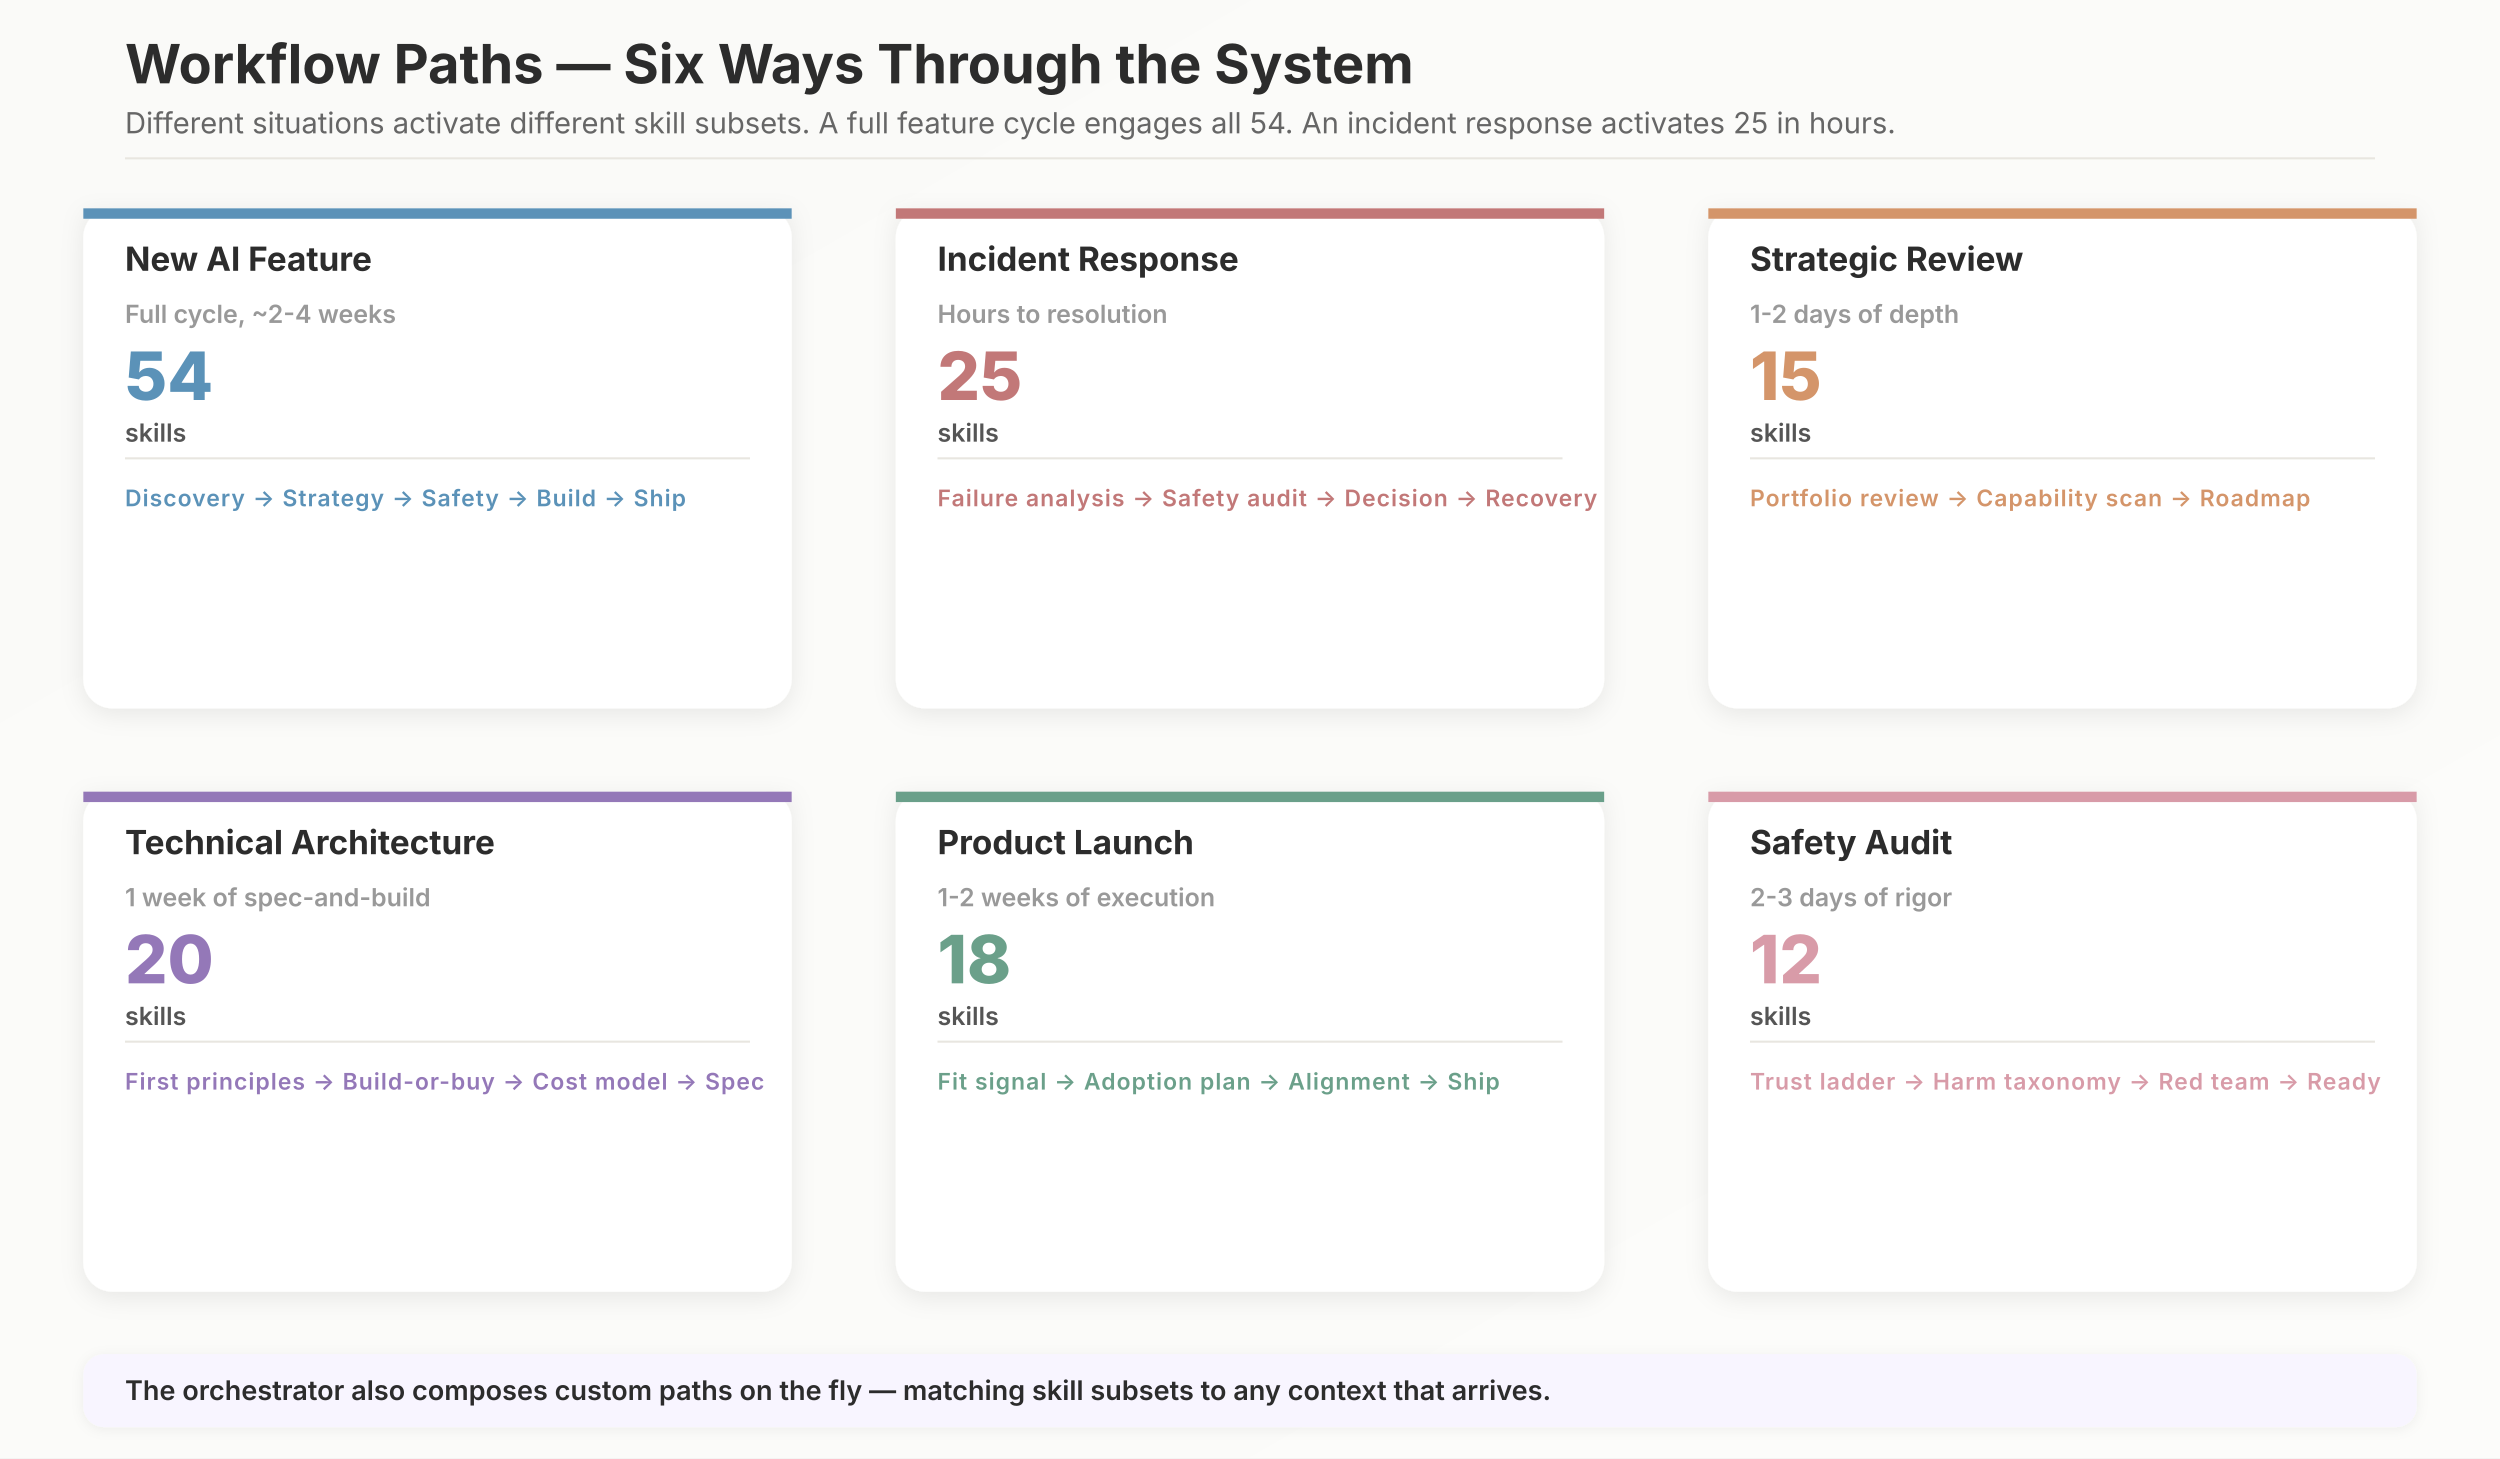
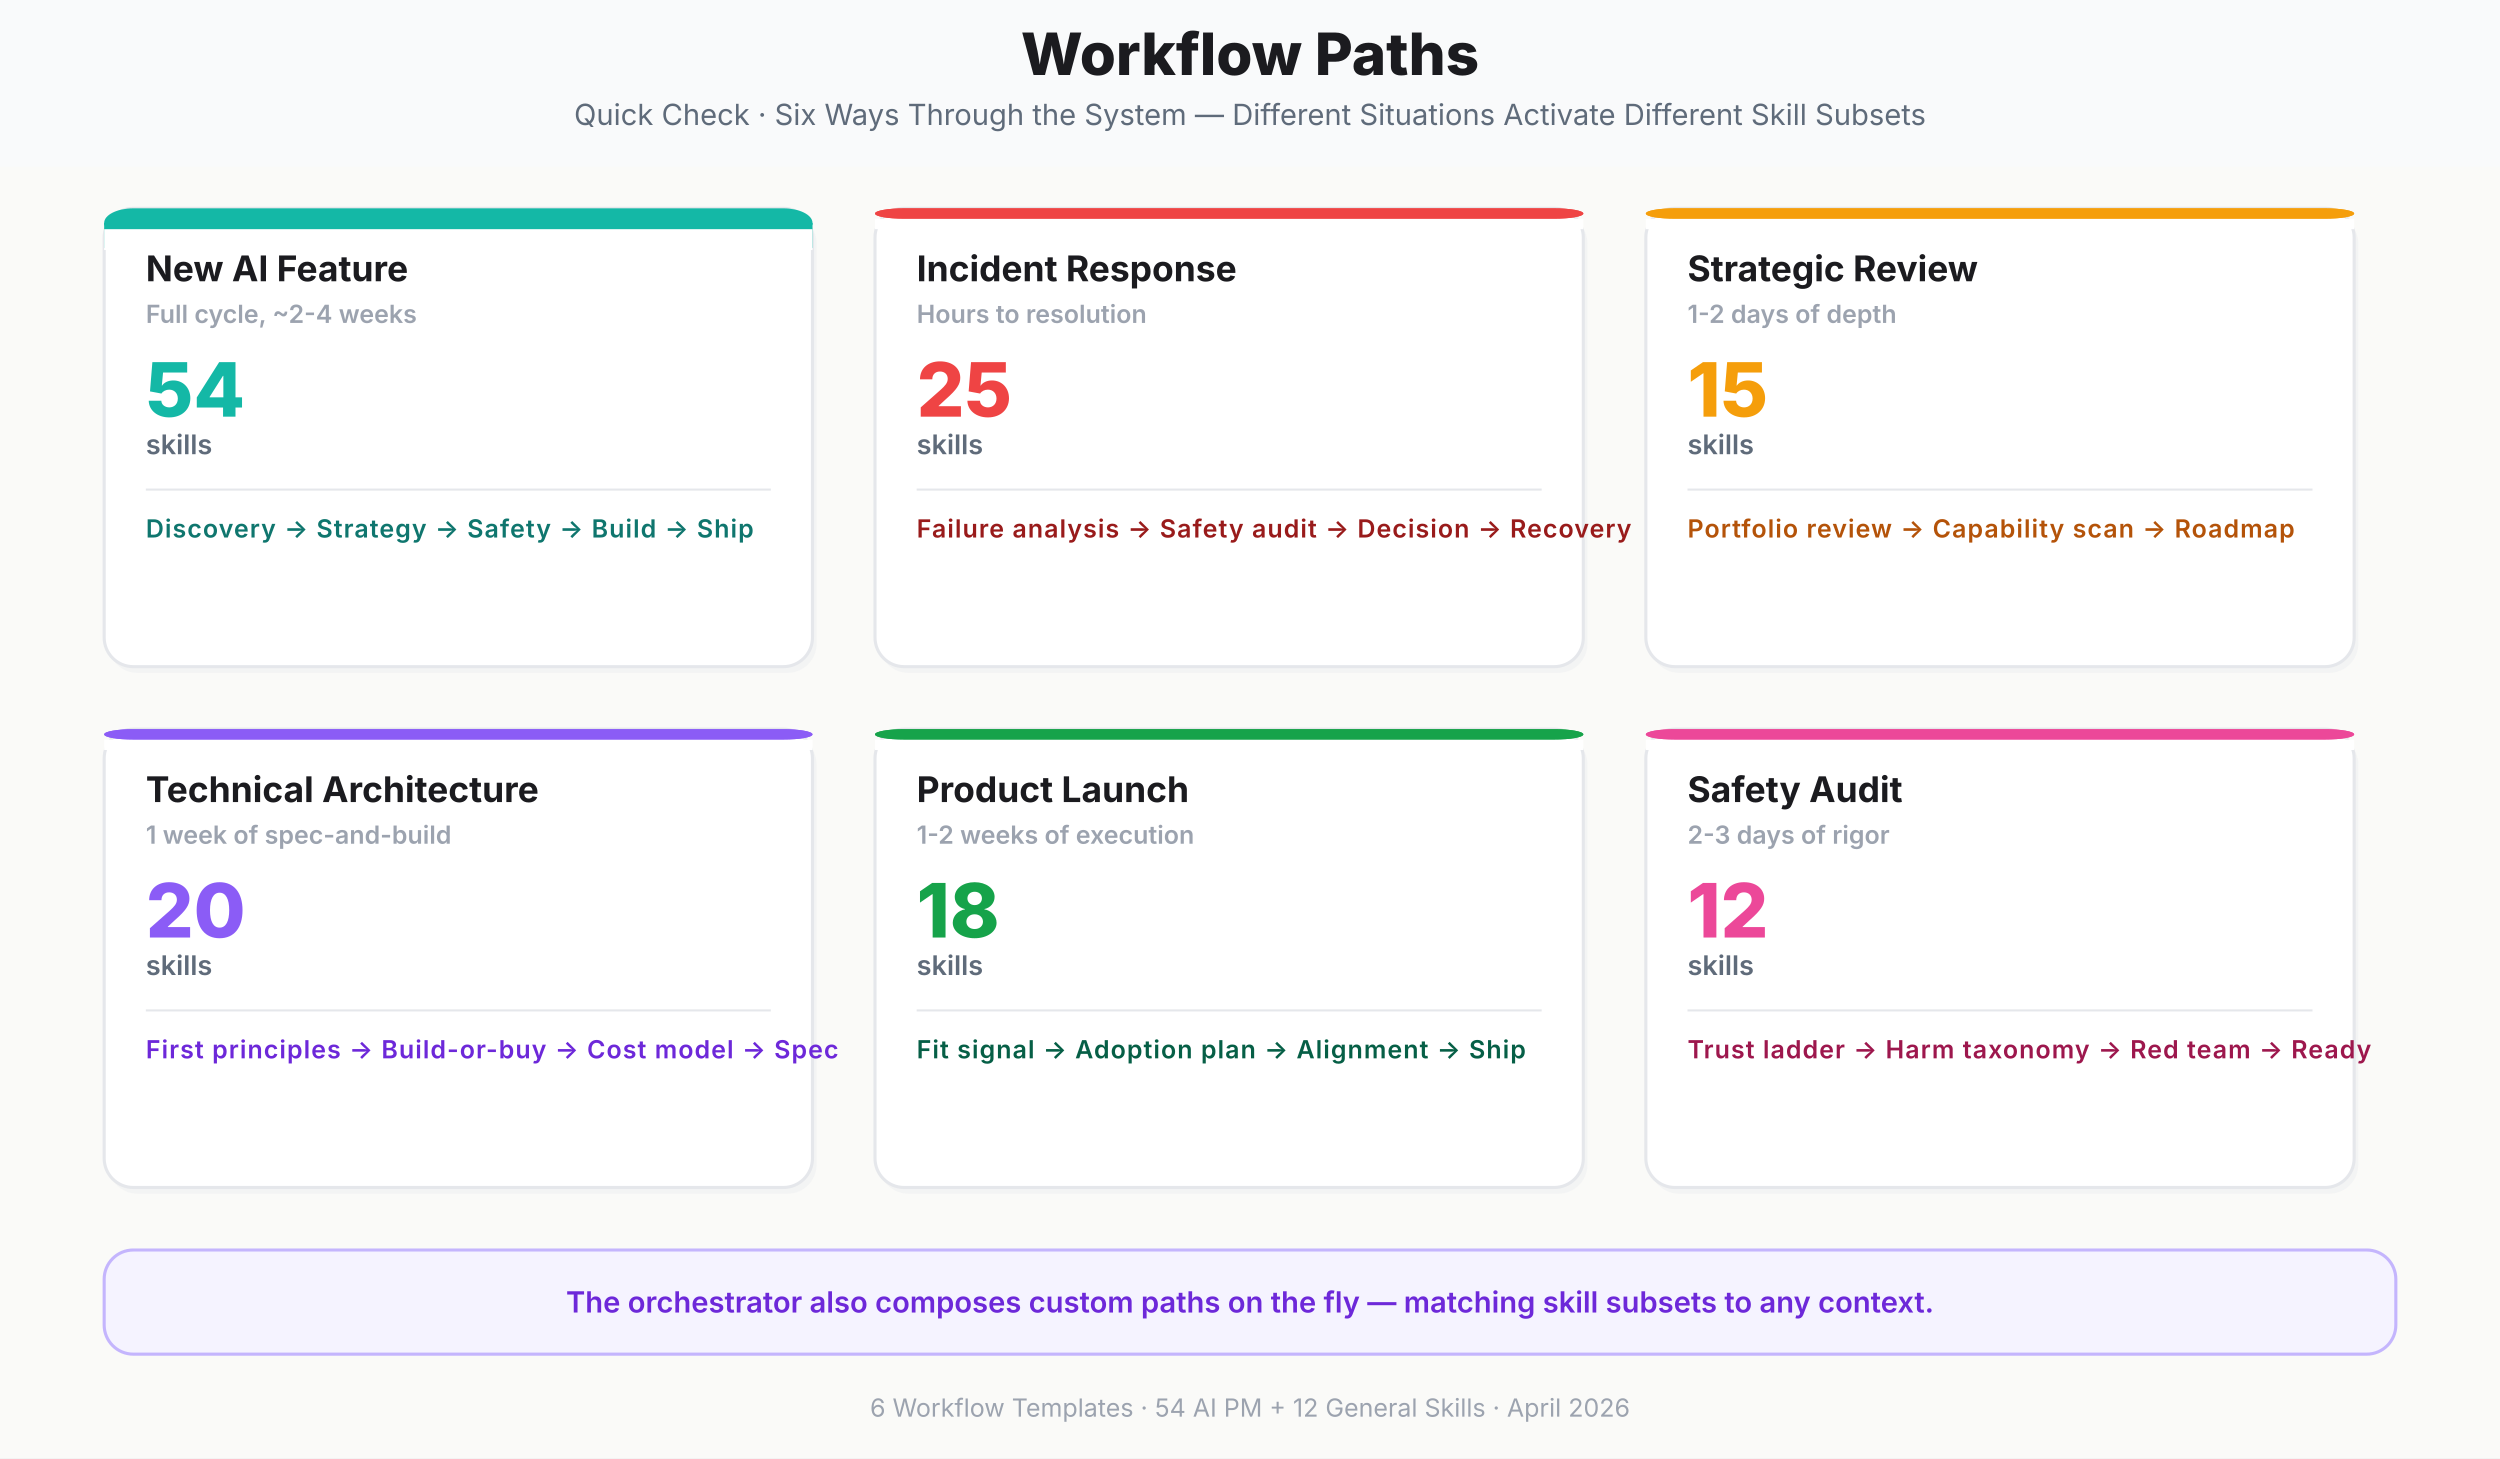
<svg xmlns="http://www.w3.org/2000/svg" viewBox="0 0 1200 700">
-   <defs>
-     <filter id="cardShadow" x="-50%" y="-50%" width="200%" height="200%">
-       <feDropShadow dx="0" dy="3" stdDeviation="6" flood-opacity="0.08" flood-color="#000000" />
-     </filter>
-     <filter id="softShadow" x="-50%" y="-50%" width="200%" height="200%">
-       <feDropShadow dx="0" dy="1" stdDeviation="3" flood-opacity="0.06" flood-color="#000000" />
-     </filter>
-     <linearGradient id="bgGradient" x1="0%" y1="0%" x2="100%" y2="100%">
-       <stop offset="0%" style="stop-color:#FAFAF8;stop-opacity:1" />
-       <stop offset="100%" style="stop-color:#FCFCFA;stop-opacity:1" />
-     </linearGradient>
-     <marker id="arrowBlue" markerWidth="10" markerHeight="10" refX="9" refY="3" orient="auto" markerUnits="strokeWidth">
-       <path d="M0,0 L0,6 L9,3 z" fill="#5B92B8" opacity="0.4" />
-     </marker>
-     <marker id="arrowRose" markerWidth="10" markerHeight="10" refX="9" refY="3" orient="auto" markerUnits="strokeWidth">
-       <path d="M0,0 L0,6 L9,3 z" fill="#C27878" opacity="0.4" />
-     </marker>
-     <marker id="arrowAmber" markerWidth="10" markerHeight="10" refX="9" refY="3" orient="auto" markerUnits="strokeWidth">
-       <path d="M0,0 L0,6 L9,3 z" fill="#D4956A" opacity="0.4" />
-     </marker>
-     <marker id="arrowPurple" markerWidth="10" markerHeight="10" refX="9" refY="3" orient="auto" markerUnits="strokeWidth">
-       <path d="M0,0 L0,6 L9,3 z" fill="#9478B8" opacity="0.4" />
-     </marker>
-     <marker id="arrowMoss" markerWidth="10" markerHeight="10" refX="9" refY="3" orient="auto" markerUnits="strokeWidth">
-       <path d="M0,0 L0,6 L9,3 z" fill="#6BA08A" opacity="0.4" />
-     </marker>
-   </defs>
-   <rect width="1200" height="700" fill="url(#bgGradient)" />
-   <text x="60" y="40" font-family="Inter, system-ui, sans-serif" font-size="26" font-weight="700" fill="#2C2C2C">
-     Workflow Paths — Six Ways Through the System
-   </text>
-   <text x="60" y="64" font-family="Inter, system-ui, sans-serif" font-size="14" font-weight="400" fill="#666666">
-     Different situations activate different skill subsets. A full feature cycle engages all 54. An incident response activates 25 in hours.
-   </text>
-   <line x1="60" y1="76" x2="1140" y2="76" stroke="#E8E6E0" stroke-width="1" />
-   <g filter="url(#cardShadow)">
-     <rect x="40" y="100" width="340" height="240" fill="white" rx="14" />
-     <rect x="40" y="100" width="340" height="5" fill="#5B92B8" rx="14" ry="0" />
-   </g>
-   <text x="60" y="130" font-family="Inter, system-ui, sans-serif" font-size="16" font-weight="700" fill="#2C2C2C">
-     New AI Feature
-   </text>
-   <text x="60" y="155" font-family="Inter, system-ui, sans-serif" font-size="12" font-weight="600" fill="#999999">
-     Full cycle, ~2-4 weeks
-   </text>
-   <text x="60" y="192" font-family="Inter, system-ui, sans-serif" font-size="32" font-weight="800" fill="#5B92B8">
-     54
-   </text>
-   <text x="60" y="212" font-family="Inter, system-ui, sans-serif" font-size="12" font-weight="600" fill="#555555">
-     skills
-   </text>
-   <line x1="60" y1="220" x2="360" y2="220" stroke="#E8E6E0" stroke-width="1" />
-   <text x="60" y="243" font-family="Inter, system-ui, sans-serif" font-size="11" font-weight="600" fill="#5B92B8" letter-spacing="0.5">
-     Discovery → Strategy → Safety → Build → Ship
-   </text>
-   <g filter="url(#cardShadow)">
-     <rect x="430" y="100" width="340" height="240" fill="white" rx="14" />
-     <rect x="430" y="100" width="340" height="5" fill="#C27878" rx="14" ry="0" />
-   </g>
-   <text x="450" y="130" font-family="Inter, system-ui, sans-serif" font-size="16" font-weight="700" fill="#2C2C2C">
-     Incident Response
-   </text>
-   <text x="450" y="155" font-family="Inter, system-ui, sans-serif" font-size="12" font-weight="600" fill="#999999">
-     Hours to resolution
-   </text>
-   <text x="450" y="192" font-family="Inter, system-ui, sans-serif" font-size="32" font-weight="800" fill="#C27878">
-     25
-   </text>
-   <text x="450" y="212" font-family="Inter, system-ui, sans-serif" font-size="12" font-weight="600" fill="#555555">
-     skills
-   </text>
-   <line x1="450" y1="220" x2="750" y2="220" stroke="#E8E6E0" stroke-width="1" />
-   <text x="450" y="243" font-family="Inter, system-ui, sans-serif" font-size="11" font-weight="600" fill="#C27878" letter-spacing="0.5">
-     Failure analysis → Safety audit → Decision → Recovery
-   </text>
-   <g filter="url(#cardShadow)">
-     <rect x="820" y="100" width="340" height="240" fill="white" rx="14" />
-     <rect x="820" y="100" width="340" height="5" fill="#D4956A" rx="14" ry="0" />
-   </g>
-   <text x="840" y="130" font-family="Inter, system-ui, sans-serif" font-size="16" font-weight="700" fill="#2C2C2C">
-     Strategic Review
-   </text>
-   <text x="840" y="155" font-family="Inter, system-ui, sans-serif" font-size="12" font-weight="600" fill="#999999">
-     1-2 days of depth
-   </text>
-   <text x="840" y="192" font-family="Inter, system-ui, sans-serif" font-size="32" font-weight="800" fill="#D4956A">
-     15
-   </text>
-   <text x="840" y="212" font-family="Inter, system-ui, sans-serif" font-size="12" font-weight="600" fill="#555555">
-     skills
-   </text>
-   <line x1="840" y1="220" x2="1140" y2="220" stroke="#E8E6E0" stroke-width="1" />
-   <text x="840" y="243" font-family="Inter, system-ui, sans-serif" font-size="11" font-weight="600" fill="#D4956A" letter-spacing="0.5">
-     Portfolio review → Capability scan → Roadmap
-   </text>
-   <g filter="url(#cardShadow)">
-     <rect x="40" y="380" width="340" height="240" fill="white" rx="14" />
-     <rect x="40" y="380" width="340" height="5" fill="#9478B8" rx="14" ry="0" />
-   </g>
-   <text x="60" y="410" font-family="Inter, system-ui, sans-serif" font-size="16" font-weight="700" fill="#2C2C2C">
-     Technical Architecture
-   </text>
-   <text x="60" y="435" font-family="Inter, system-ui, sans-serif" font-size="12" font-weight="600" fill="#999999">
-     1 week of spec-and-build
-   </text>
-   <text x="60" y="472" font-family="Inter, system-ui, sans-serif" font-size="32" font-weight="800" fill="#9478B8">
-     20
-   </text>
-   <text x="60" y="492" font-family="Inter, system-ui, sans-serif" font-size="12" font-weight="600" fill="#555555">
-     skills
-   </text>
-   <line x1="60" y1="500" x2="360" y2="500" stroke="#E8E6E0" stroke-width="1" />
-   <text x="60" y="523" font-family="Inter, system-ui, sans-serif" font-size="11" font-weight="600" fill="#9478B8" letter-spacing="0.5">
-     First principles → Build-or-buy → Cost model → Spec
-   </text>
-   <g filter="url(#cardShadow)">
-     <rect x="430" y="380" width="340" height="240" fill="white" rx="14" />
-     <rect x="430" y="380" width="340" height="5" fill="#6BA08A" rx="14" ry="0" />
-   </g>
-   <text x="450" y="410" font-family="Inter, system-ui, sans-serif" font-size="16" font-weight="700" fill="#2C2C2C">
-     Product Launch
-   </text>
-   <text x="450" y="435" font-family="Inter, system-ui, sans-serif" font-size="12" font-weight="600" fill="#999999">
-     1-2 weeks of execution
-   </text>
-   <text x="450" y="472" font-family="Inter, system-ui, sans-serif" font-size="32" font-weight="800" fill="#6BA08A">
-     18
-   </text>
-   <text x="450" y="492" font-family="Inter, system-ui, sans-serif" font-size="12" font-weight="600" fill="#555555">
-     skills
-   </text>
-   <line x1="450" y1="500" x2="750" y2="500" stroke="#E8E6E0" stroke-width="1" />
-   <text x="450" y="523" font-family="Inter, system-ui, sans-serif" font-size="11" font-weight="600" fill="#6BA08A" letter-spacing="0.5">
-     Fit signal → Adoption plan → Alignment → Ship
-   </text>
-   <g filter="url(#cardShadow)">
-     <rect x="820" y="380" width="340" height="240" fill="white" rx="14" />
-     <rect x="820" y="380" width="340" height="5" fill="#D89BA8" rx="14" ry="0" />
-   </g>
-   <text x="840" y="410" font-family="Inter, system-ui, sans-serif" font-size="16" font-weight="700" fill="#2C2C2C">
-     Safety Audit
-   </text>
-   <text x="840" y="435" font-family="Inter, system-ui, sans-serif" font-size="12" font-weight="600" fill="#999999">
-     2-3 days of rigor
-   </text>
-   <text x="840" y="472" font-family="Inter, system-ui, sans-serif" font-size="32" font-weight="800" fill="#D89BA8">
-     12
-   </text>
-   <text x="840" y="492" font-family="Inter, system-ui, sans-serif" font-size="12" font-weight="600" fill="#555555">
-     skills
-   </text>
-   <line x1="840" y1="500" x2="1140" y2="500" stroke="#E8E6E0" stroke-width="1" />
-   <text x="840" y="523" font-family="Inter, system-ui, sans-serif" font-size="11" font-weight="600" fill="#D89BA8" letter-spacing="0.5">
-     Trust ladder → Harm taxonomy → Red team → Ready
-   </text>
-   <g filter="url(#softShadow)">
-     <rect x="40" y="650" width="1120" height="35" fill="#F8F5FF" rx="10" />
-   </g>
-   <text x="60" y="672" font-family="Inter, system-ui, sans-serif" font-size="13" font-weight="600" fill="#2C2C2C">
-     The orchestrator also composes custom paths on the fly — matching skill subsets to any context that arrives.
-   </text>
+   <rect width="1200" height="700" fill="#FAFAF8" />
+   <rect x="0" y="0" width="1200" height="80" fill="#F9FAFB" />
+   <text x="600" y="36" text-anchor="middle" font-family="Inter, Segoe UI, sans-serif" font-size="28" font-weight="800" fill="#1B1B1F">Workflow Paths</text>
+   <text x="600" y="60" text-anchor="middle" font-family="Inter, Segoe UI, sans-serif" font-size="14" fill="#5F6B7A">Quick Check · Six Ways Through the System — Different Situations Activate Different Skill Subsets</text>
+   <rect x="52" y="103" width="340" height="220" rx="14" fill="#E5E7EB" opacity="0.3" />
+   <rect x="50" y="100" width="340" height="220" rx="14" fill="#FFFFFF" stroke="#E5E7EB" stroke-width="1.5" />
+   <rect x="50" y="100" width="340" height="14" rx="14" fill="#14B8A6" />
+   <rect x="50" y="107" width="340" height="12" fill="#14B8A6" />
+   <rect x="50" y="107" width="340" height="12" fill="#FFFFFF" opacity="0" />
+   <rect x="50" y="105" width="340" height="5" rx="14" fill="#14B8A6" />
+   <rect x="50" y="110" width="340" height="10" fill="#FFFFFF" />
+   <text x="70" y="135" font-family="Inter, Segoe UI, sans-serif" font-size="17" font-weight="700" fill="#1B1B1F">New AI Feature</text>
+   <text x="70" y="155" font-family="Inter, Segoe UI, sans-serif" font-size="12" font-weight="600" fill="#9CA3AF">Full cycle, ~2-4 weeks</text>
+   <text x="70" y="200" font-family="Inter, Segoe UI, sans-serif" font-size="36" font-weight="800" fill="#14B8A6">54</text>
+   <text x="70" y="218" font-family="Inter, Segoe UI, sans-serif" font-size="13" font-weight="600" fill="#5F6B7A">skills</text>
+   <line x1="70" y1="235" x2="370" y2="235" stroke="#E5E7EB" stroke-width="1" />
+   <text x="70" y="258" font-family="Inter, Segoe UI, sans-serif" font-size="12" font-weight="600" fill="#0F766E" letter-spacing="0.5">Discovery → Strategy → Safety → Build → Ship</text>
+   <rect x="422" y="103" width="340" height="220" rx="14" fill="#E5E7EB" opacity="0.3" />
+   <rect x="420" y="100" width="340" height="220" rx="14" fill="#FFFFFF" stroke="#E5E7EB" stroke-width="1.5" />
+   <rect x="420" y="100" width="340" height="5" rx="14" fill="#EF4444" />
+   <rect x="420" y="105" width="340" height="5" fill="#FFFFFF" />
+   <rect x="420" y="100" width="340" height="5" rx="14" fill="#EF4444" />
+   <text x="440" y="135" font-family="Inter, Segoe UI, sans-serif" font-size="17" font-weight="700" fill="#1B1B1F">Incident Response</text>
+   <text x="440" y="155" font-family="Inter, Segoe UI, sans-serif" font-size="12" font-weight="600" fill="#9CA3AF">Hours to resolution</text>
+   <text x="440" y="200" font-family="Inter, Segoe UI, sans-serif" font-size="36" font-weight="800" fill="#EF4444">25</text>
+   <text x="440" y="218" font-family="Inter, Segoe UI, sans-serif" font-size="13" font-weight="600" fill="#5F6B7A">skills</text>
+   <line x1="440" y1="235" x2="740" y2="235" stroke="#E5E7EB" stroke-width="1" />
+   <text x="440" y="258" font-family="Inter, Segoe UI, sans-serif" font-size="12" font-weight="600" fill="#991B1B" letter-spacing="0.5">Failure analysis → Safety audit → Decision → Recovery</text>
+   <rect x="792" y="103" width="340" height="220" rx="14" fill="#E5E7EB" opacity="0.3" />
+   <rect x="790" y="100" width="340" height="220" rx="14" fill="#FFFFFF" stroke="#E5E7EB" stroke-width="1.5" />
+   <rect x="790" y="100" width="340" height="5" rx="14" fill="#F59E0B" />
+   <rect x="790" y="105" width="340" height="5" fill="#FFFFFF" />
+   <rect x="790" y="100" width="340" height="5" rx="14" fill="#F59E0B" />
+   <text x="810" y="135" font-family="Inter, Segoe UI, sans-serif" font-size="17" font-weight="700" fill="#1B1B1F">Strategic Review</text>
+   <text x="810" y="155" font-family="Inter, Segoe UI, sans-serif" font-size="12" font-weight="600" fill="#9CA3AF">1-2 days of depth</text>
+   <text x="810" y="200" font-family="Inter, Segoe UI, sans-serif" font-size="36" font-weight="800" fill="#F59E0B">15</text>
+   <text x="810" y="218" font-family="Inter, Segoe UI, sans-serif" font-size="13" font-weight="600" fill="#5F6B7A">skills</text>
+   <line x1="810" y1="235" x2="1110" y2="235" stroke="#E5E7EB" stroke-width="1" />
+   <text x="810" y="258" font-family="Inter, Segoe UI, sans-serif" font-size="12" font-weight="600" fill="#B45309" letter-spacing="0.5">Portfolio review → Capability scan → Roadmap</text>
+   <rect x="52" y="353" width="340" height="220" rx="14" fill="#E5E7EB" opacity="0.3" />
+   <rect x="50" y="350" width="340" height="220" rx="14" fill="#FFFFFF" stroke="#E5E7EB" stroke-width="1.5" />
+   <rect x="50" y="350" width="340" height="5" rx="14" fill="#8B5CF6" />
+   <rect x="50" y="355" width="340" height="5" fill="#FFFFFF" />
+   <rect x="50" y="350" width="340" height="5" rx="14" fill="#8B5CF6" />
+   <text x="70" y="385" font-family="Inter, Segoe UI, sans-serif" font-size="17" font-weight="700" fill="#1B1B1F">Technical Architecture</text>
+   <text x="70" y="405" font-family="Inter, Segoe UI, sans-serif" font-size="12" font-weight="600" fill="#9CA3AF">1 week of spec-and-build</text>
+   <text x="70" y="450" font-family="Inter, Segoe UI, sans-serif" font-size="36" font-weight="800" fill="#8B5CF6">20</text>
+   <text x="70" y="468" font-family="Inter, Segoe UI, sans-serif" font-size="13" font-weight="600" fill="#5F6B7A">skills</text>
+   <line x1="70" y1="485" x2="370" y2="485" stroke="#E5E7EB" stroke-width="1" />
+   <text x="70" y="508" font-family="Inter, Segoe UI, sans-serif" font-size="12" font-weight="600" fill="#6D28D9" letter-spacing="0.5">First principles → Build-or-buy → Cost model → Spec</text>
+   <rect x="422" y="353" width="340" height="220" rx="14" fill="#E5E7EB" opacity="0.3" />
+   <rect x="420" y="350" width="340" height="220" rx="14" fill="#FFFFFF" stroke="#E5E7EB" stroke-width="1.5" />
+   <rect x="420" y="350" width="340" height="5" rx="14" fill="#16A34A" />
+   <rect x="420" y="355" width="340" height="5" fill="#FFFFFF" />
+   <rect x="420" y="350" width="340" height="5" rx="14" fill="#16A34A" />
+   <text x="440" y="385" font-family="Inter, Segoe UI, sans-serif" font-size="17" font-weight="700" fill="#1B1B1F">Product Launch</text>
+   <text x="440" y="405" font-family="Inter, Segoe UI, sans-serif" font-size="12" font-weight="600" fill="#9CA3AF">1-2 weeks of execution</text>
+   <text x="440" y="450" font-family="Inter, Segoe UI, sans-serif" font-size="36" font-weight="800" fill="#16A34A">18</text>
+   <text x="440" y="468" font-family="Inter, Segoe UI, sans-serif" font-size="13" font-weight="600" fill="#5F6B7A">skills</text>
+   <line x1="440" y1="485" x2="740" y2="485" stroke="#E5E7EB" stroke-width="1" />
+   <text x="440" y="508" font-family="Inter, Segoe UI, sans-serif" font-size="12" font-weight="600" fill="#065F46" letter-spacing="0.5">Fit signal → Adoption plan → Alignment → Ship</text>
+   <rect x="792" y="353" width="340" height="220" rx="14" fill="#E5E7EB" opacity="0.3" />
+   <rect x="790" y="350" width="340" height="220" rx="14" fill="#FFFFFF" stroke="#E5E7EB" stroke-width="1.5" />
+   <rect x="790" y="350" width="340" height="5" rx="14" fill="#EC4899" />
+   <rect x="790" y="355" width="340" height="5" fill="#FFFFFF" />
+   <rect x="790" y="350" width="340" height="5" rx="14" fill="#EC4899" />
+   <text x="810" y="385" font-family="Inter, Segoe UI, sans-serif" font-size="17" font-weight="700" fill="#1B1B1F">Safety Audit</text>
+   <text x="810" y="405" font-family="Inter, Segoe UI, sans-serif" font-size="12" font-weight="600" fill="#9CA3AF">2-3 days of rigor</text>
+   <text x="810" y="450" font-family="Inter, Segoe UI, sans-serif" font-size="36" font-weight="800" fill="#EC4899">12</text>
+   <text x="810" y="468" font-family="Inter, Segoe UI, sans-serif" font-size="13" font-weight="600" fill="#5F6B7A">skills</text>
+   <line x1="810" y1="485" x2="1110" y2="485" stroke="#E5E7EB" stroke-width="1" />
+   <text x="810" y="508" font-family="Inter, Segoe UI, sans-serif" font-size="12" font-weight="600" fill="#9D174D" letter-spacing="0.5">Trust ladder → Harm taxonomy → Red team → Ready</text>
+   <rect x="50" y="600" width="1100" height="50" rx="14" fill="#F5F3FF" stroke="#C4B5FD" stroke-width="1.5" />
+   <text x="600" y="630" text-anchor="middle" font-family="Inter, Segoe UI, sans-serif" font-size="14" font-weight="600" fill="#6D28D9">The orchestrator also composes custom paths on the fly — matching skill subsets to any context.</text>
+   <text x="600" y="680" text-anchor="middle" font-family="Inter, Segoe UI, sans-serif" font-size="12" fill="#9CA3AF">6 Workflow Templates · 54 AI PM + 12 General Skills · April 2026</text>
</svg>
